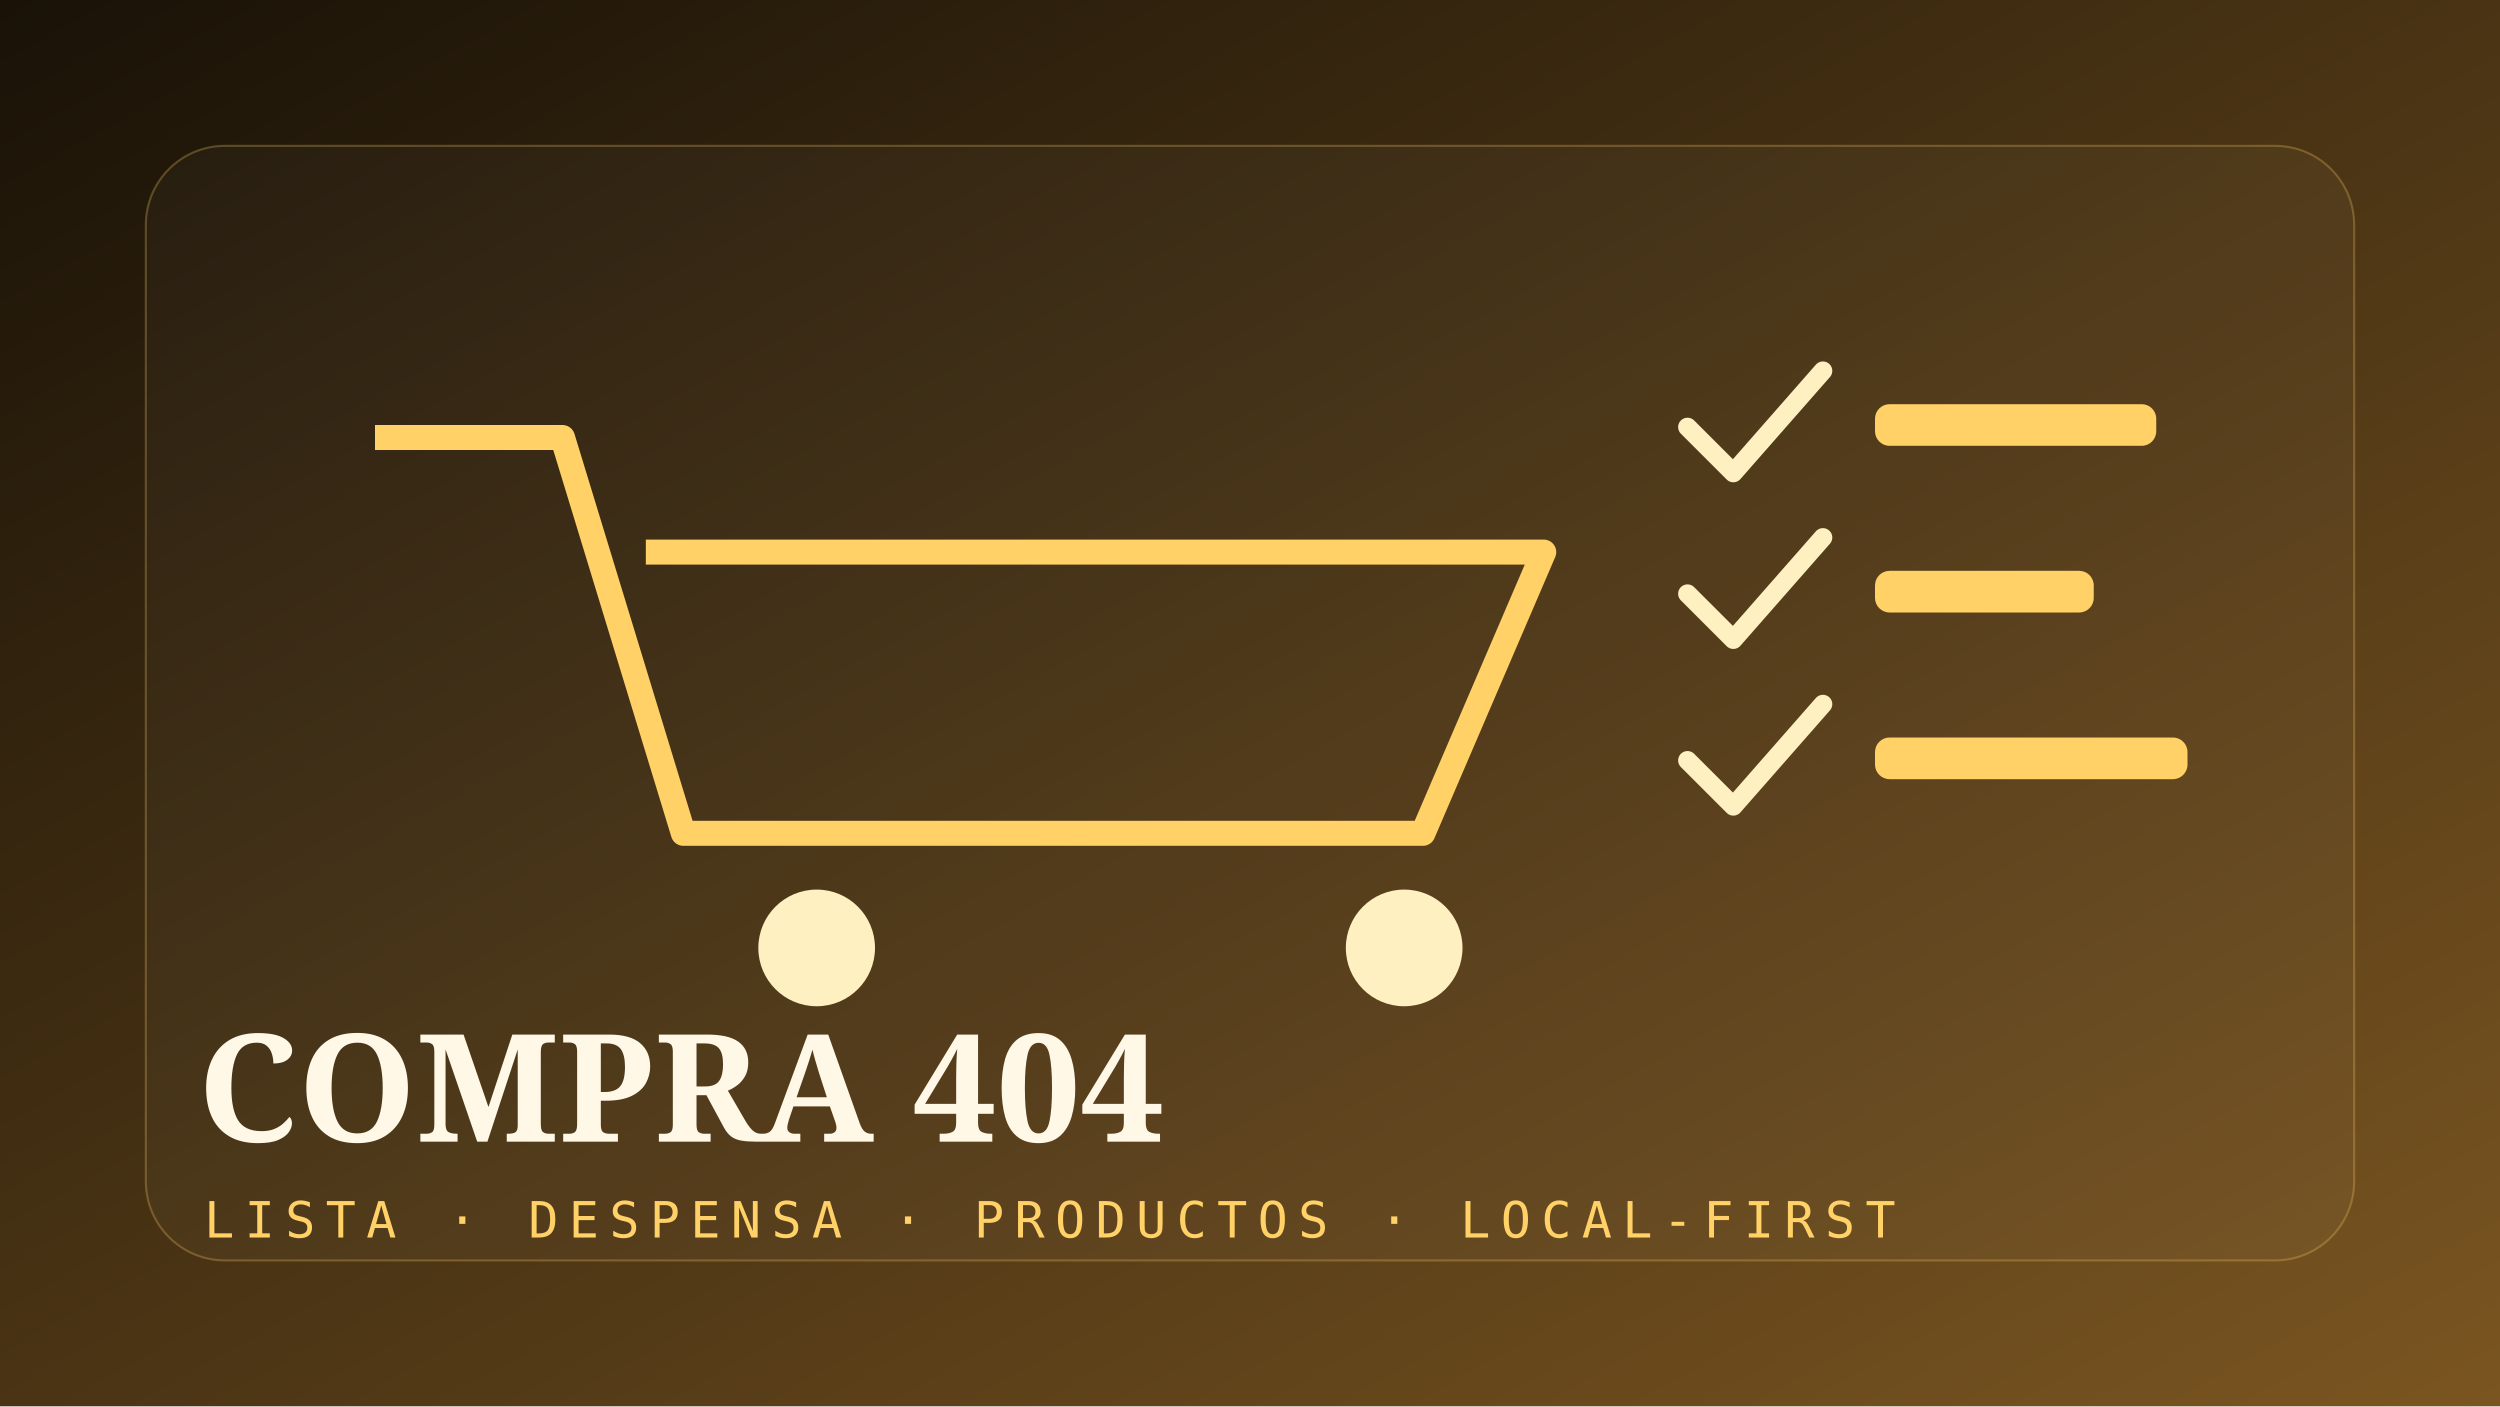
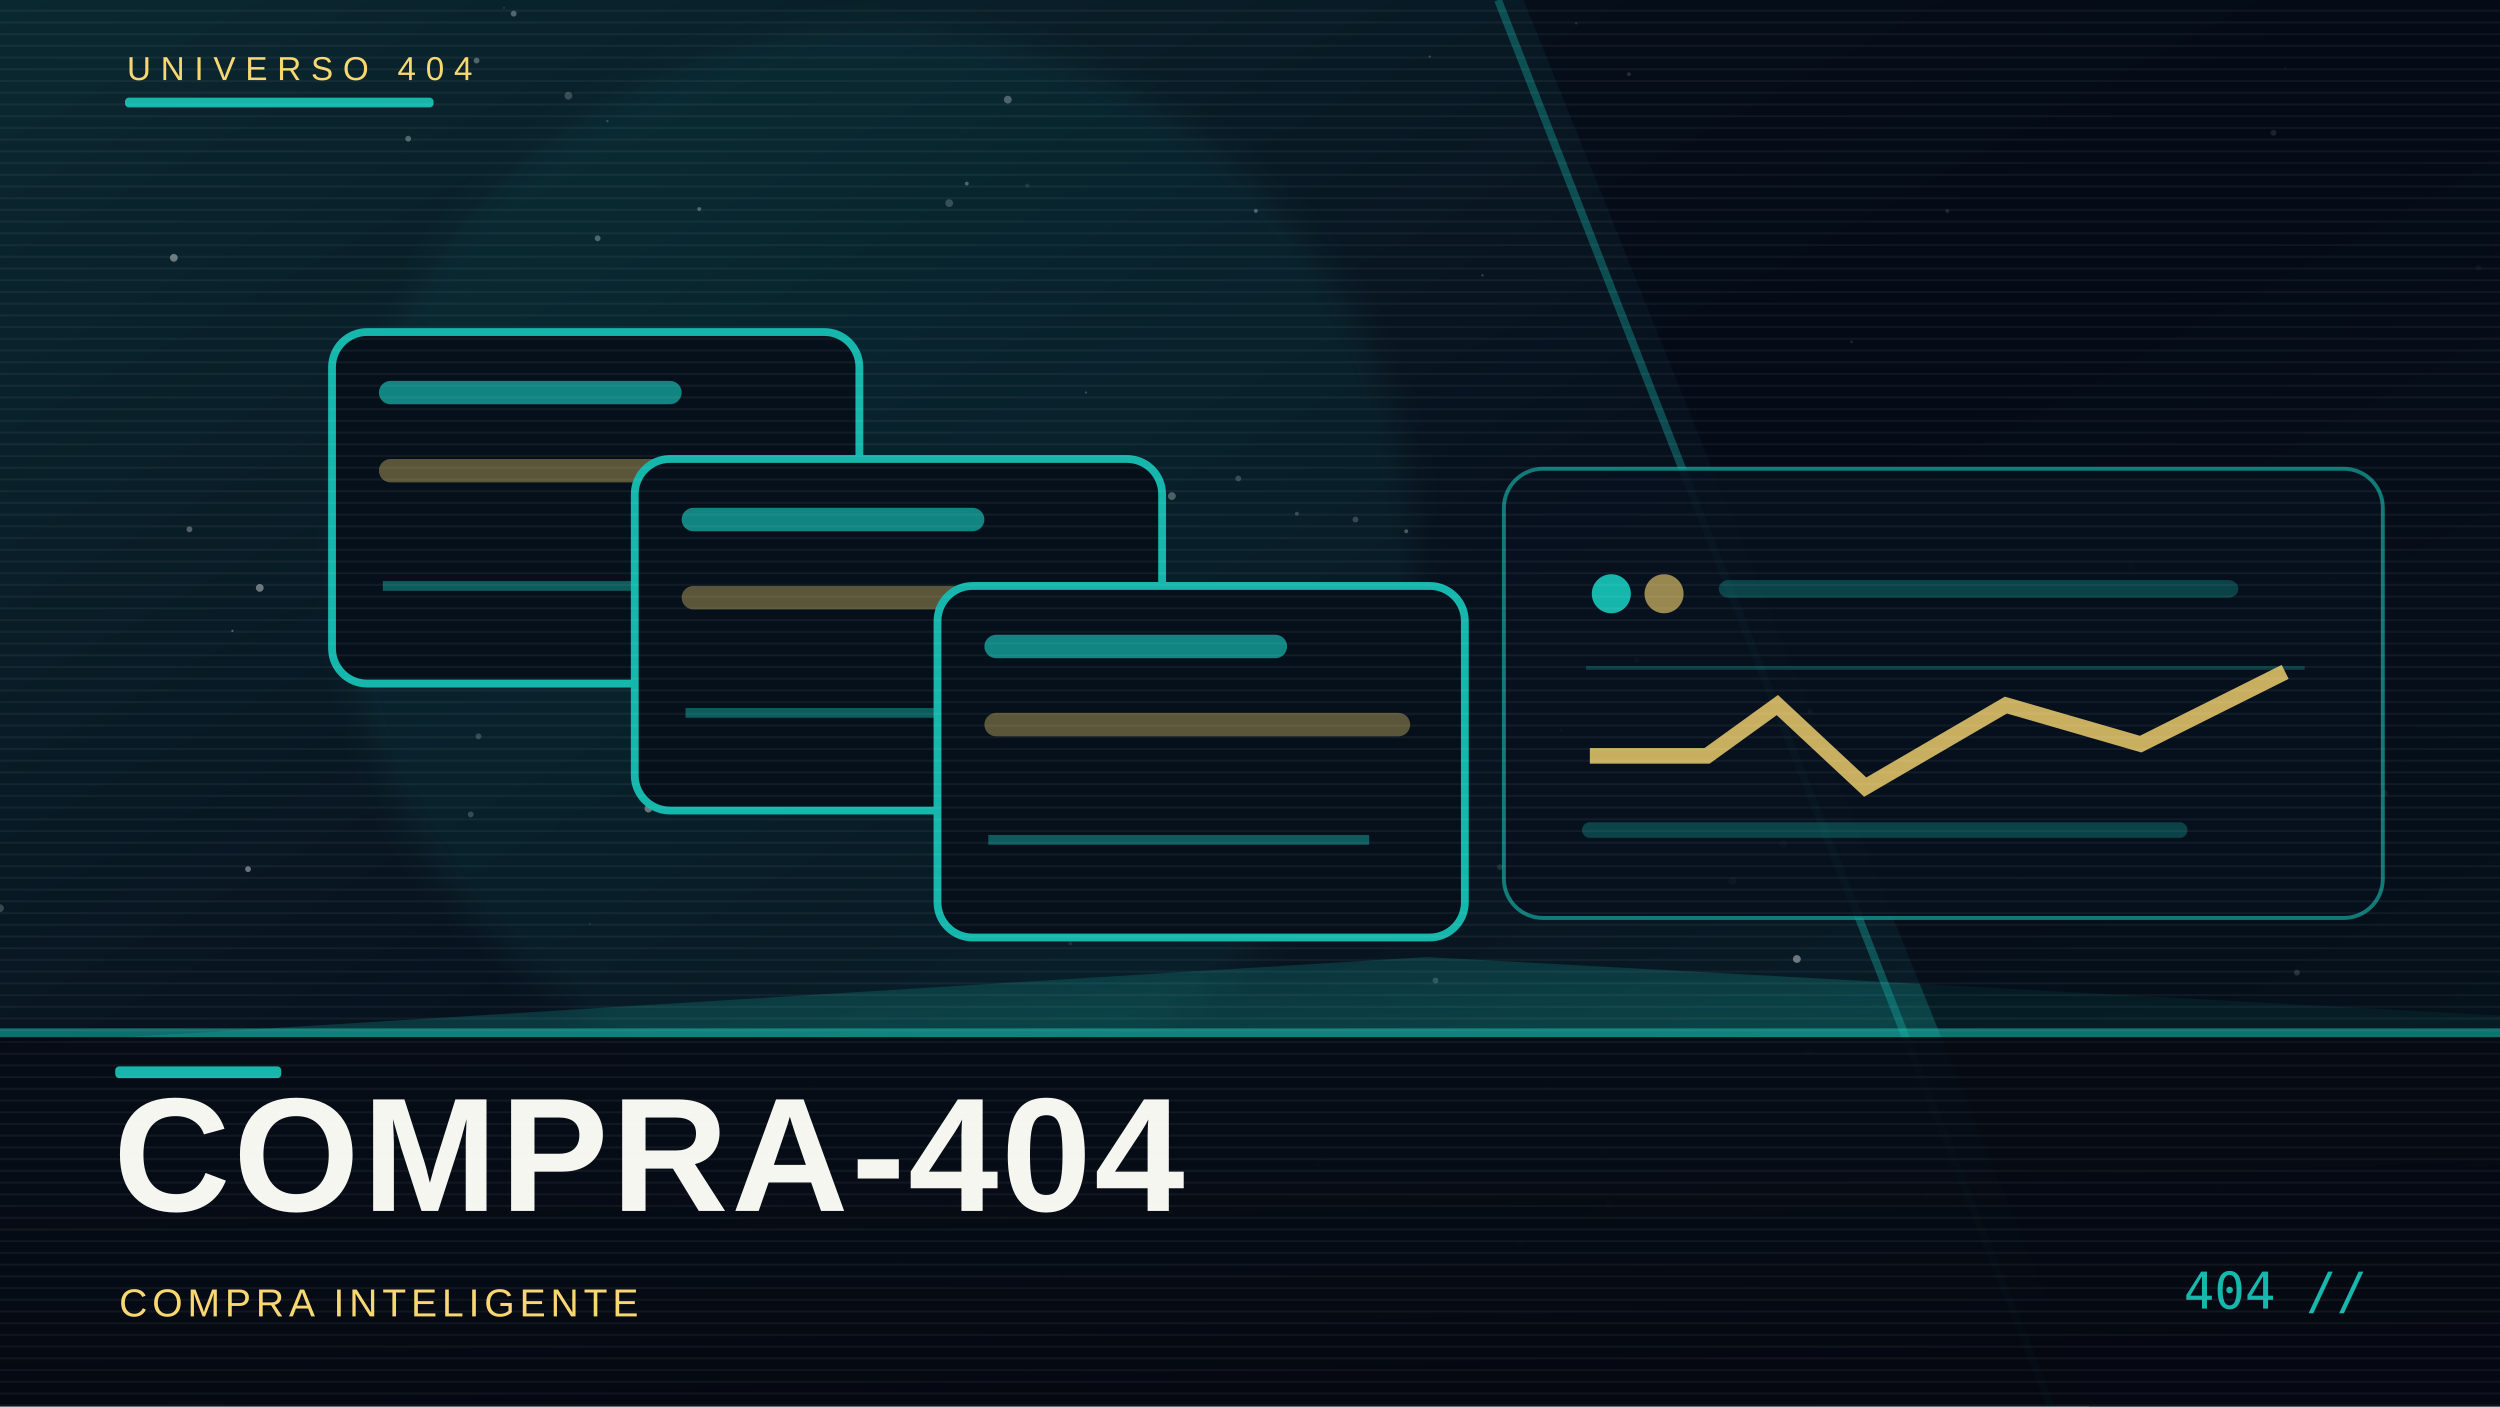
- <svg xmlns="http://www.w3.org/2000/svg" viewBox="0 0 1200 675">
+ <svg xmlns="http://www.w3.org/2000/svg" viewBox="0 0 1280 720" role="img" aria-label="Carátula artística premium de COMPRA-404">
  <defs>
-     <linearGradient id="g" x2="1" y2="1">
-       <stop stop-color="#191207" />
-       <stop offset="1" stop-color="#7a5521" />
+     <linearGradient id="bg" x2="1" y2="1">
+       <stop stop-color="#0a2830" />
+       <stop offset=".5" stop-color="#07101d" />
+       <stop offset="1" stop-color="#0a2830" />
    </linearGradient>
+     <radialGradient id="orb">
+       <stop stop-color="#15b7ac" />
+       <stop offset=".45" stop-color="#0a2830" />
+       <stop offset="1" stop-color="#020810" />
+     </radialGradient>
+     <linearGradient id="floor" x2=".2" y2="1">
+       <stop stop-color="#15b7ac" stop-opacity=".12" />
+       <stop offset="1" stop-color="#020408" />
+     </linearGradient>
+     <filter id="glow">
+       <feGaussianBlur stdDeviation="8" />
+     </filter>
+     <pattern id="lines" width="6" height="6" patternUnits="userSpaceOnUse">
+       <path d="M0 5.5H6" stroke="#fff" opacity=".05" />
+     </pattern>
  </defs>
-   <rect width="1200" height="675" fill="url(#g)" />
-   <rect x="70" y="70" width="1060" height="535" rx="38" fill="#ffffff07" stroke="#ffd16644" />
-   <path d="M180 210h90l58 190h355l58-135H310" fill="none" stroke="#ffd166" stroke-width="12" stroke-linejoin="round" />
-   <circle cx="392" cy="455" r="28" fill="#fff0c2" />
-   <circle cx="674" cy="455" r="28" fill="#fff0c2" />
-   <g stroke="#fff0c2" stroke-width="9" fill="none" stroke-linecap="round" stroke-linejoin="round">
-     <path d="M810 205l22 22 43-49" />
-     <path d="M810 285l22 22 43-49" />
-     <path d="M810 365l22 22 43-49" />
+   <rect width="1280" height="720" fill="url(#bg)" />
+   <circle cx="735" cy="502" r="1.5" fill="#fff" opacity=".2" />
+   <circle cx="1176" cy="498" r="1.5" fill="#fff" opacity=".4" />
+   <circle cx="516" cy="51" r="2" fill="#fff" opacity=".3" />
+   <circle cx="838" cy="338" r="1.5" fill="#fff" opacity=".2" />
+   <circle cx="486" cy="536" r="1" fill="#fff" opacity=".3" />
+   <circle cx="920" cy="491" r="2" fill="#fff" opacity=".4" />
+   <circle cx="332" cy="414" r="2" fill="#fff" opacity=".4" />
+   <circle cx="913" cy="432" r="2" fill="#fff" opacity=".2" />
+   <circle cx="804" cy="691" r="2" fill="#fff" opacity=".1" />
+   <circle cx="89" cy="132" r="2" fill="#fff" opacity=".4" />
+   <circle cx="1033" cy="450" r="1.5" fill="#fff" opacity=".1" />
+   <circle cx="548" cy="397" r="0.6" fill="#fff" opacity=".3" />
+   <circle cx="987" cy="613" r="1.5" fill="#fff" opacity=".4" />
+   <circle cx="486" cy="104" r="2" fill="#fff" opacity=".2" />
+   <circle cx="403" cy="317" r="1" fill="#fff" opacity=".4" />
+   <circle cx="267" cy="186" r="1.5" fill="#fff" opacity=".4" />
+   <circle cx="97" cy="271" r="1.5" fill="#fff" opacity=".3" />
+   <circle cx="461" cy="249" r="1.5" fill="#fff" opacity=".4" />
+   <circle cx="241" cy="417" r="1.5" fill="#fff" opacity=".2" />
+   <circle cx="856" cy="629" r="1" fill="#fff" opacity=".1" />
+   <circle cx="442" cy="341" r="0.6" fill="#fff" opacity=".4" />
+   <circle cx="461" cy="646" r="1" fill="#fff" opacity=".1" />
+   <circle cx="209" cy="71" r="1.5" fill="#fff" opacity=".3" />
+   <circle cx="556" cy="201" r="0.6" fill="#fff" opacity=".2" />
+   <circle cx="541" cy="653" r="1.5" fill="#fff" opacity=".2" />
+   <circle cx="799" cy="374" r="0.6" fill="#fff" opacity=".4" />
+   <circle cx="807" cy="12" r="0.6" fill="#fff" opacity=".4" />
+   <circle cx="358" cy="107" r="1" fill="#fff" opacity=".3" />
+   <circle cx="306" cy="122" r="1.5" fill="#fff" opacity=".3" />
+   <circle cx="0" cy="465" r="2" fill="#fff" opacity=".2" />
+   <circle cx="347" cy="681" r="2" fill="#fff" opacity=".3" />
+   <circle cx="244" cy="31" r="1.5" fill="#fff" opacity=".3" />
+   <circle cx="690" cy="581" r="1" fill="#fff" opacity=".1" />
+   <circle cx="175" cy="585" r="0.6" fill="#fff" opacity=".3" />
+   <circle cx="732" cy="29" r="0.6" fill="#fff" opacity=".2" />
+   <circle cx="1221" cy="406" r="1.5" fill="#fff" opacity=".2" />
+   <circle cx="989" cy="685" r="1.5" fill="#fff" opacity=".2" />
+   <circle cx="537" cy="474" r="1.5" fill="#fff" opacity=".3" />
+   <circle cx="768" cy="444" r="1.5" fill="#fff" opacity=".1" />
+   <circle cx="643" cy="108" r="1" fill="#fff" opacity=".3" />
+   <circle cx="292" cy="271" r="1" fill="#fff" opacity=".4" />
+   <circle cx="258" cy="4" r="0.6" fill="#fff" opacity=".1" />
+   <circle cx="245" cy="377" r="1.5" fill="#fff" opacity=".2" />
+   <circle cx="1269" cy="137" r="1.5" fill="#fff" opacity=".1" />
+   <circle cx="664" cy="263" r="1" fill="#fff" opacity=".2" />
+   <circle cx="824" cy="616" r="2" fill="#fff" opacity=".3" />
+   <circle cx="85" cy="695" r="1" fill="#fff" opacity=".2" />
+   <circle cx="793" cy="558" r="2" fill="#fff" opacity=".2" />
+   <circle cx="821" cy="590" r="2" fill="#fff" opacity=".3" />
+   <circle cx="1170" cy="35" r="0.6" fill="#fff" opacity=".1" />
+   <circle cx="744" cy="696" r="2" fill="#fff" opacity=".4" />
+   <circle cx="834" cy="38" r="1" fill="#fff" opacity=".4" />
+   <circle cx="927" cy="364" r="1.5" fill="#fff" opacity=".4" />
+   <circle cx="897" cy="659" r="1.5" fill="#fff" opacity=".1" />
+   <circle cx="291" cy="49" r="2" fill="#fff" opacity=".2" />
+   <circle cx="409" cy="209" r="1" fill="#fff" opacity=".4" />
+   <circle cx="887" cy="451" r="2" fill="#fff" opacity=".3" />
+   <circle cx="694" cy="266" r="1.5" fill="#fff" opacity=".2" />
+   <circle cx="997" cy="108" r="1" fill="#fff" opacity=".3" />
+   <circle cx="311" cy="62" r="0.6" fill="#fff" opacity=".2" />
+   <circle cx="759" cy="141" r="0.6" fill="#fff" opacity=".2" />
+   <circle cx="1195" cy="296" r="0.6" fill="#fff" opacity=".3" />
+   <circle cx="634" cy="245" r="1.5" fill="#fff" opacity=".2" />
+   <circle cx="600" cy="254" r="2" fill="#fff" opacity=".3" />
+   <circle cx="675" cy="595" r="2" fill="#fff" opacity=".3" />
+   <circle cx="1091" cy="290" r="2" fill="#fff" opacity=".2" />
+   <circle cx="45" cy="552" r="1" fill="#fff" opacity=".2" />
+   <circle cx="779" cy="637" r="2" fill="#fff" opacity=".3" />
+   <circle cx="133" cy="301" r="2" fill="#fff" opacity=".4" />
+   <circle cx="548" cy="483" r="1" fill="#fff" opacity=".1" />
+   <circle cx="127" cy="445" r="1.5" fill="#fff" opacity=".4" />
+   <circle cx="948" cy="175" r="0.6" fill="#fff" opacity=".4" />
+   <circle cx="629" cy="333" r="2" fill="#fff" opacity=".2" />
+   <circle cx="926" cy="539" r="2" fill="#fff" opacity=".2" />
+   <circle cx="119" cy="323" r="0.6" fill="#fff" opacity=".3" />
+   <circle cx="302" cy="473" r="0.6" fill="#fff" opacity=".1" />
+   <circle cx="353" cy="316" r="1" fill="#fff" opacity=".2" />
+   <circle cx="1001" cy="378" r="1.5" fill="#fff" opacity=".3" />
+   <circle cx="722" cy="609" r="0.6" fill="#fff" opacity=".4" />
+   <circle cx="207" cy="692" r="0.6" fill="#fff" opacity=".2" />
+   <circle cx="1164" cy="68" r="1.5" fill="#fff" opacity=".3" />
+   <circle cx="417" cy="556" r="1" fill="#fff" opacity=".1" />
+   <circle cx="1136" cy="609" r="1" fill="#fff" opacity=".3" />
+   <circle cx="720" cy="272" r="1" fill="#fff" opacity=".3" />
+   <circle cx="304" cy="537" r="1" fill="#fff" opacity=".1" />
+   <circle cx="263" cy="7" r="1.5" fill="#fff" opacity=".3" />
+   <circle cx="557" cy="393" r="1.5" fill="#fff" opacity=".1" />
+   <circle cx="490" cy="616" r="1.5" fill="#fff" opacity=".2" />
+   <circle cx="495" cy="94" r="1" fill="#fff" opacity=".3" />
+   <circle cx="526" cy="95" r="1" fill="#fff" opacity=".1" />
+   <circle cx="450" cy="290" r="275" fill="#15b7ac" opacity=".07" filter="url(#glow)" />
+   <path d="M0 535L730 490L1280 520V720H0Z" fill="url(#floor)" />
+   <g>
+     <rect x="170" y="170" width="270" height="180" rx="18" fill="#06101b" stroke="#15b7ac" stroke-width="4" />
+     <rect x="194" y="195" width="155" height="12" rx="6" fill="#15b7ac" opacity=".7" />
+     <rect x="194" y="235" width="218" height="12" rx="6" fill="#f9d770" opacity=".35" />
+     <path d="M196 300h195" stroke="#15b7ac" opacity=".45" stroke-width="5" />
+     <rect x="325" y="235" width="270" height="180" rx="18" fill="#06101b" stroke="#15b7ac" stroke-width="4" />
+     <rect x="349" y="260" width="155" height="12" rx="6" fill="#15b7ac" opacity=".7" />
+     <rect x="349" y="300" width="218" height="12" rx="6" fill="#f9d770" opacity=".35" />
+     <path d="M351 365h195" stroke="#15b7ac" opacity=".45" stroke-width="5" />
+     <rect x="480" y="300" width="270" height="180" rx="18" fill="#06101b" stroke="#15b7ac" stroke-width="4" />
+     <rect x="504" y="325" width="155" height="12" rx="6" fill="#15b7ac" opacity=".7" />
+     <rect x="504" y="365" width="218" height="12" rx="6" fill="#f9d770" opacity=".35" />
+     <path d="M506 430h195" stroke="#15b7ac" opacity=".45" stroke-width="5" />
  </g>
-   <g fill="#ffd166">
-     <rect x="900" y="194" width="135" height="20" rx="7" />
-     <rect x="900" y="274" width="105" height="20" rx="7" />
-     <rect x="900" y="354" width="150" height="20" rx="7" />
+   <path d="M780 0L1280 0V720H1070Z" fill="#030713" opacity=".65" />
+   <path d="M767 0L1050 720" stroke="#15b7ac" stroke-width="4" opacity=".35" />
+   <rect x="64" y="50" width="158" height="5" rx="2" fill="#15b7ac" />
+   <text x="65" y="41" font-family="Arial,sans-serif" font-size="17" letter-spacing="5" fill="#f9d770">UNIVERSO 404</text>
+   <g transform="translate(770 240)">
+     <rect width="450" height="230" rx="20" fill="#07111e" opacity=".91" stroke="#15b7ac" stroke-opacity=".7" stroke-width="2" />
+     <circle cx="55" cy="64" r="10" fill="#15b7ac" />
+     <circle cx="82" cy="64" r="10" fill="#f9d770" opacity=".6" />
+     <rect x="110" y="57" width="266" height="9" rx="5" fill="#15b7ac" opacity=".3" />
+     <path d="M42 102H410" stroke="#15b7ac" stroke-opacity=".27" stroke-width="2" />
+     <path d="M44 147h60l36 -26l45 42l72 -42l69 20l74 -37" stroke="#f9d770" stroke-width="8" fill="none" opacity=".8" />
+     <path d="M44 185h302" stroke="#15b7ac" stroke-opacity=".3" stroke-width="8" stroke-linecap="round" />
  </g>
-   <text x="95" y="548" fill="#fff8e7" font-family="Georgia,serif" font-size="72" font-weight="700">COMPRA 404</text>
-   <text x="98" y="594" fill="#ffd166" font-family="monospace" font-size="24" letter-spacing="5">LISTA · DESPENSA · PRODUCTOS · LOCAL-FIRST</text>
+   <path d="M0 529H1280" stroke="#15b7ac" stroke-opacity=".55" stroke-width="5" />
+   <rect y="531" width="1280" height="189" fill="#050912" opacity=".94" />
+   <rect x="59" y="546" width="85" height="6" fill="#15b7ac" rx="2" />
+   <text x="58" y="620" font-family="Arial,DejaVu Sans,sans-serif" font-size="83" font-weight="900" fill="#f6f6f1" letter-spacing="1.5">COMPRA-404</text>
+   <text x="61" y="674" font-family="Arial,DejaVu Sans,sans-serif" font-size="20" font-weight="500" fill="#f9d770" letter-spacing="2.5">COMPRA INTELIGENTE</text>
+   <text x="1212" y="670" text-anchor="end" font-family="monospace" font-size="26" fill="#15b7ac">404 //</text>
+   <rect width="1280" height="720" fill="url(#lines)" />
</svg>
